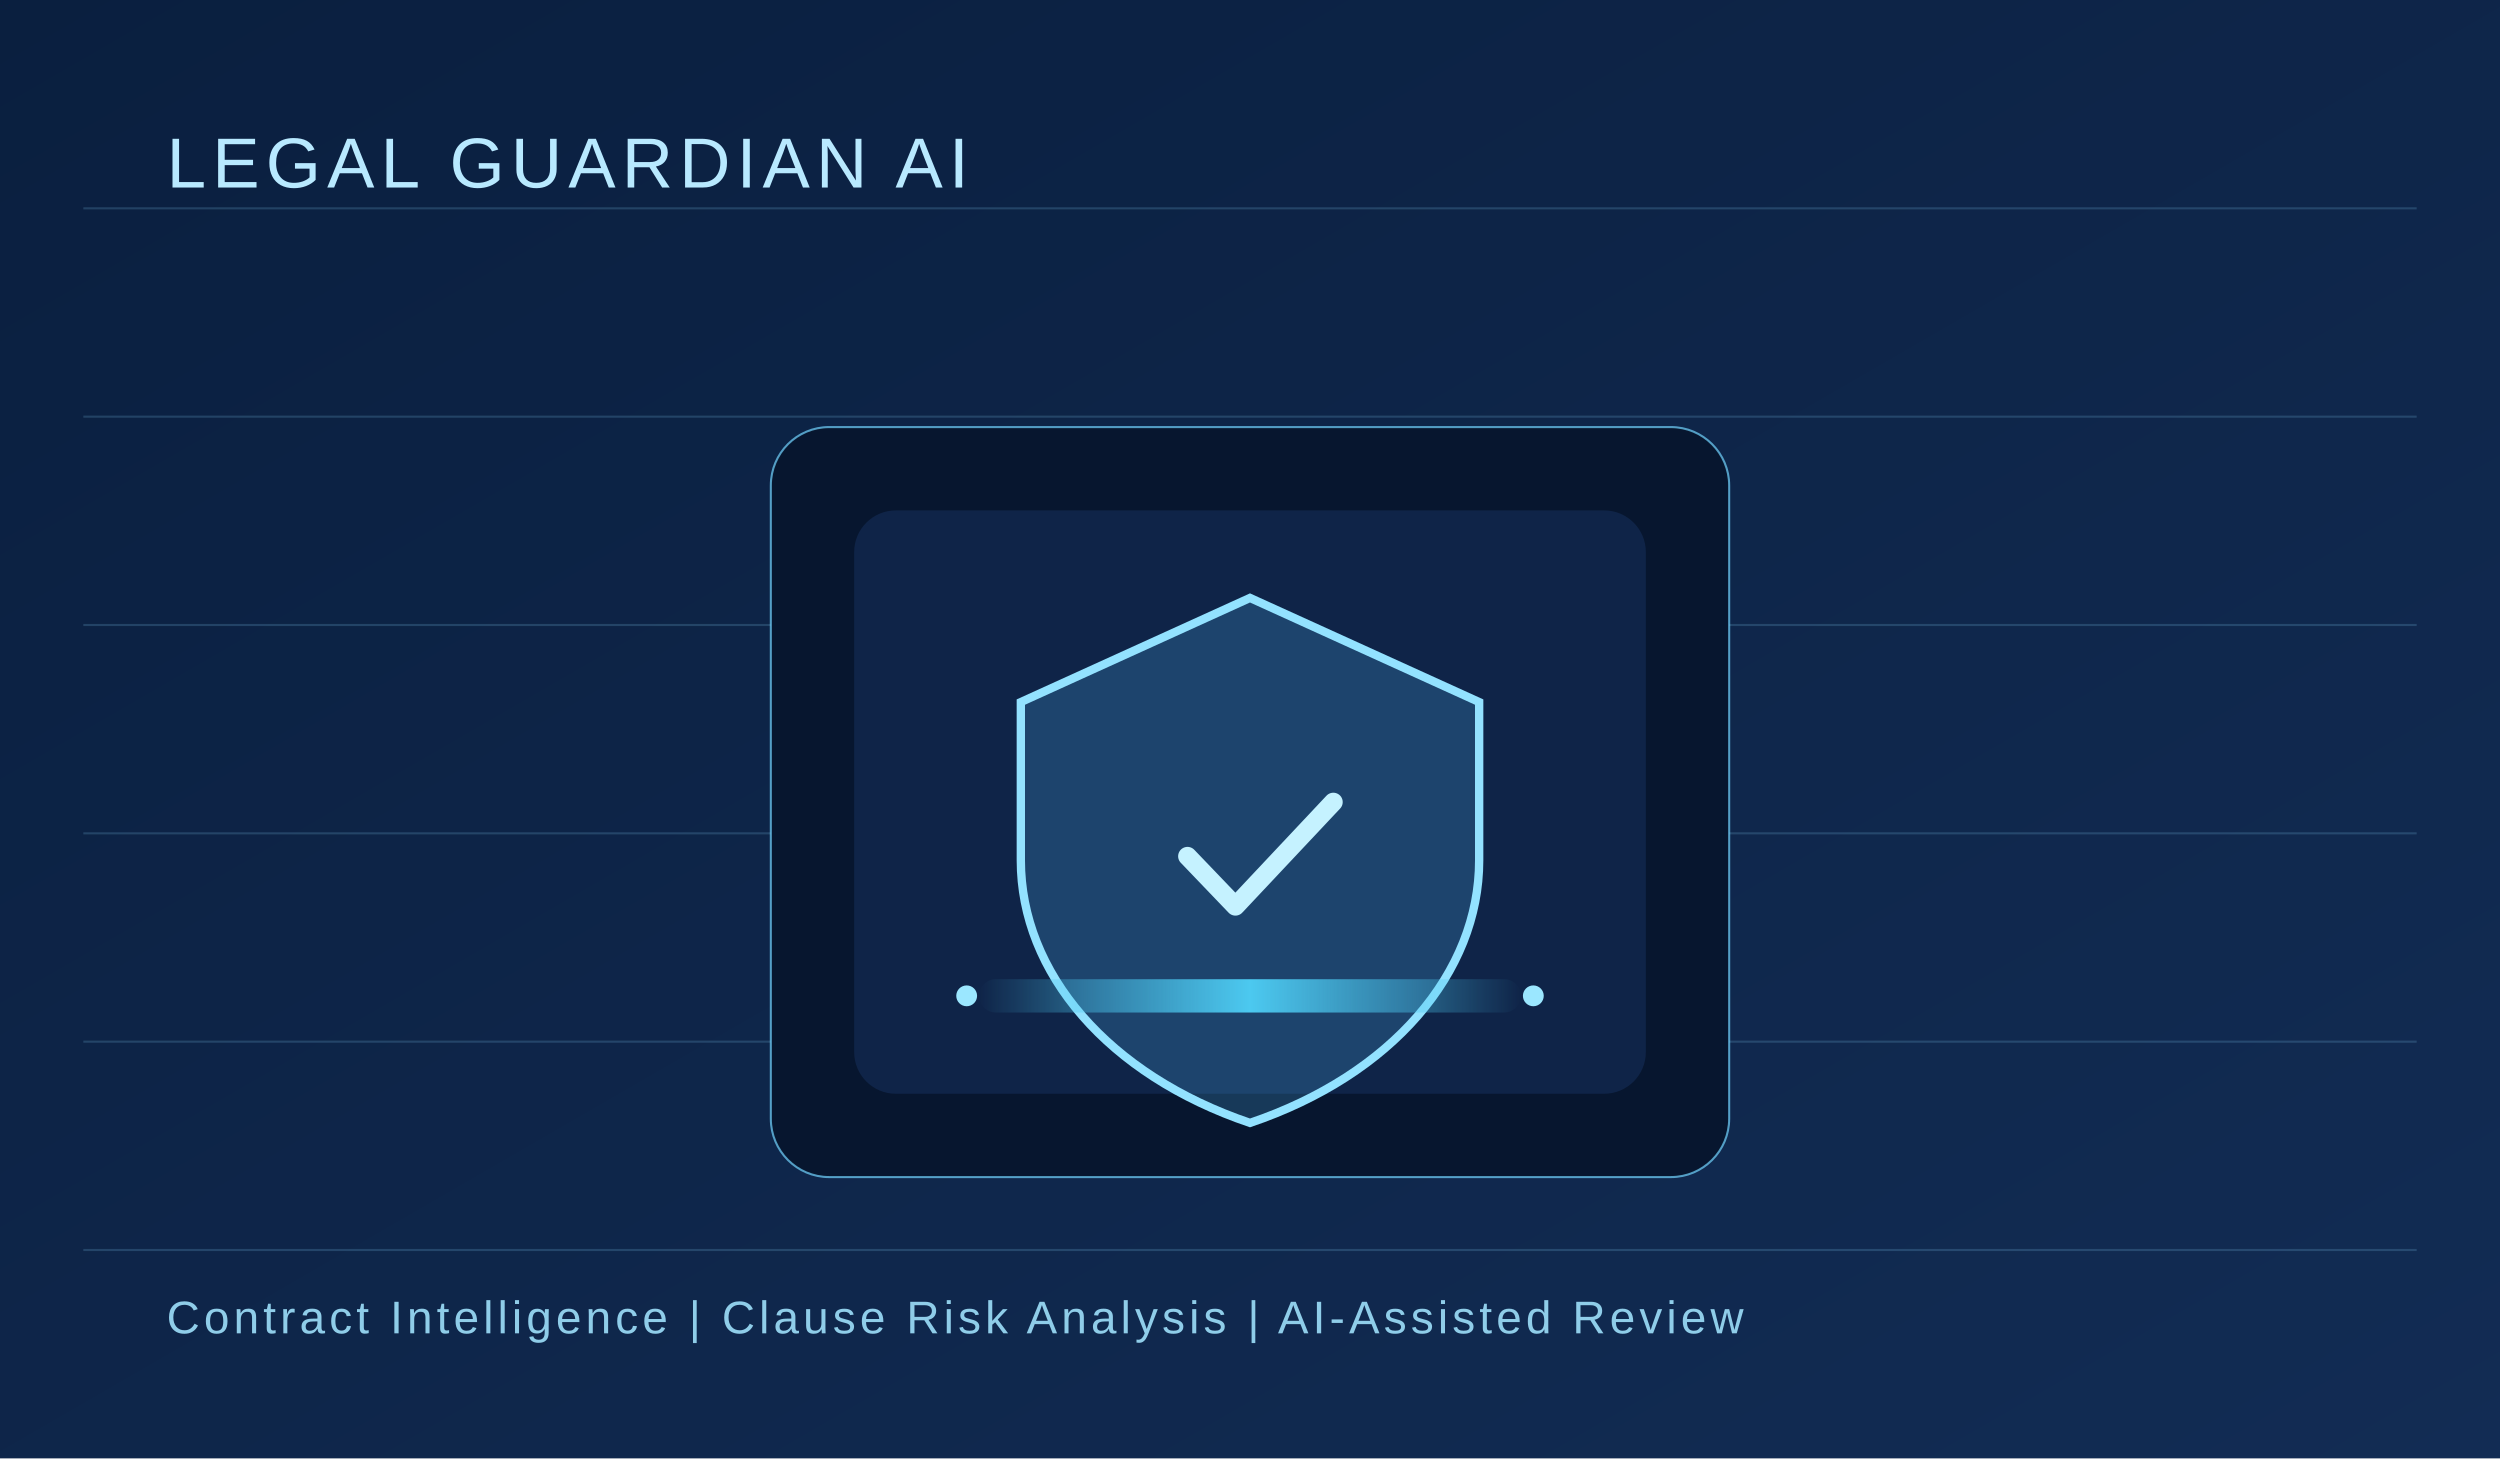
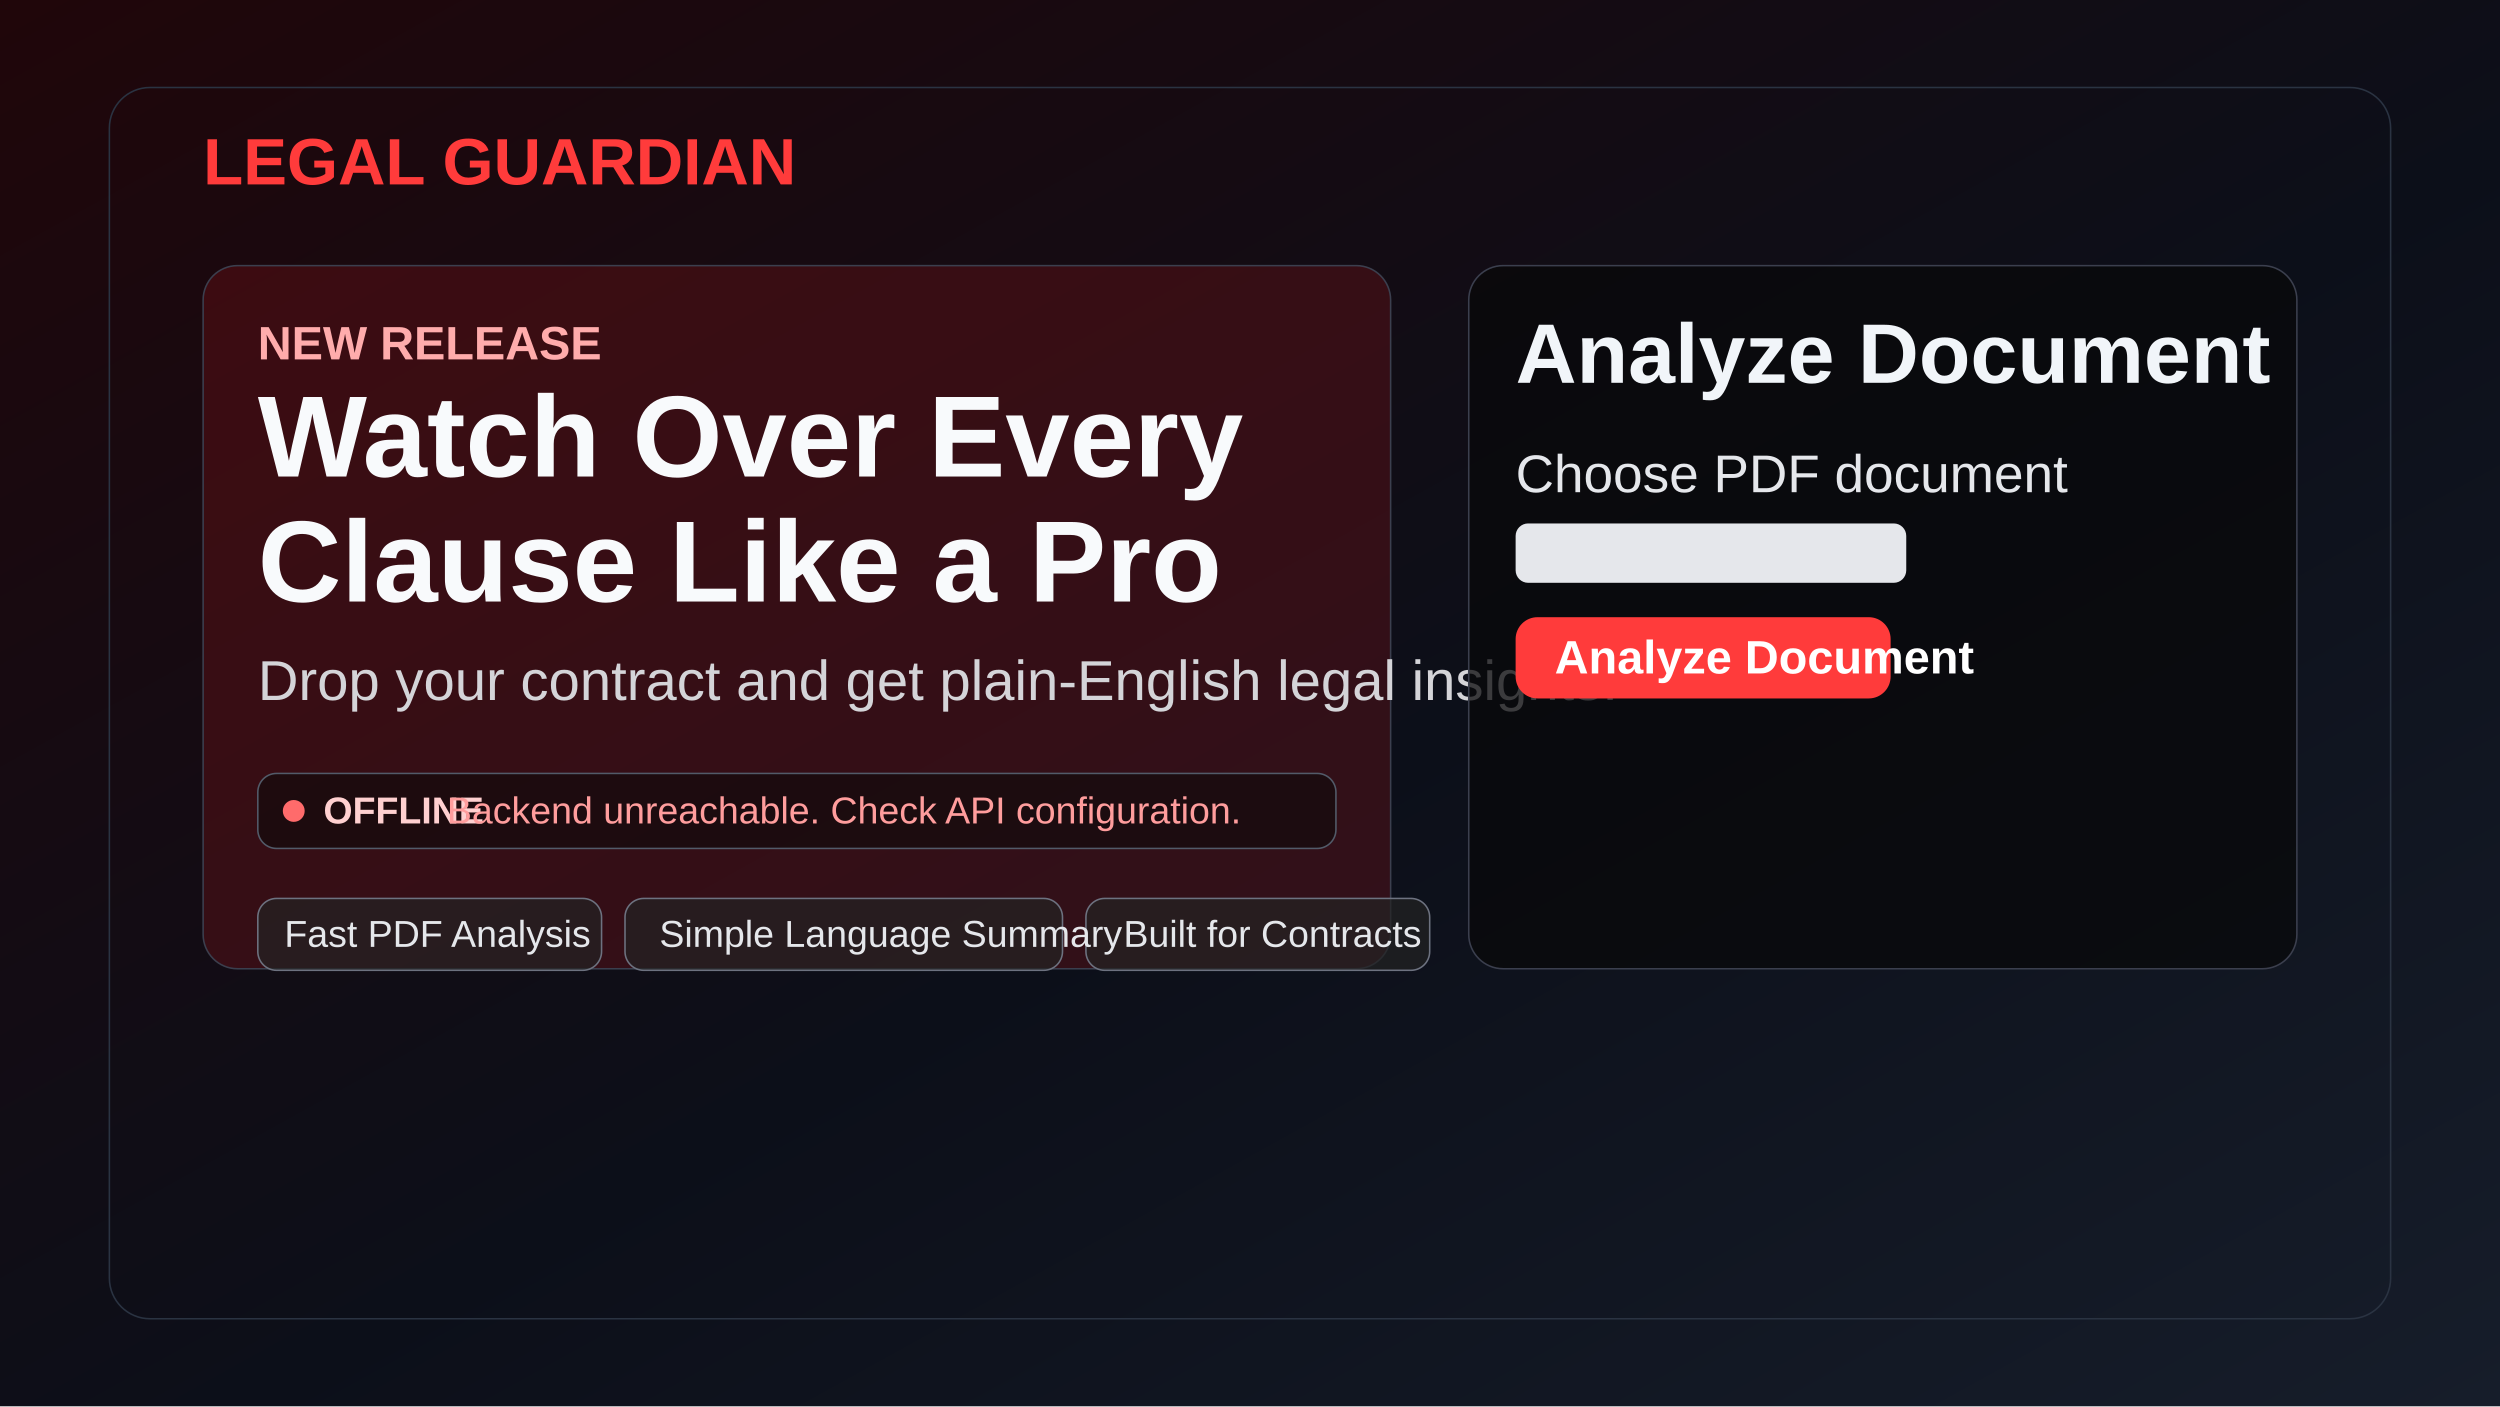
- <svg xmlns="http://www.w3.org/2000/svg" width="1200" height="700" viewBox="0 0 1200 700" role="img" aria-label="Legal Guardian AI">
+ <svg xmlns="http://www.w3.org/2000/svg" width="1600" height="900" viewBox="0 0 1600 900">
  <defs>
    <linearGradient id="bg" x1="0" y1="0" x2="1" y2="1">
-       <stop offset="0" stop-color="#0A1F3F" />
-       <stop offset="1" stop-color="#122C54" />
-     </linearGradient>
-     <linearGradient id="glow" x1="0" y1="0" x2="1" y2="0">
-       <stop offset="0" stop-color="#4CC9F0" stop-opacity="0" />
-       <stop offset="0.5" stop-color="#4CC9F0" stop-opacity="1" />
-       <stop offset="1" stop-color="#4CC9F0" stop-opacity="0" />
+       <stop offset="0%" stop-color="#20060a" />
+       <stop offset="55%" stop-color="#0c0f19" />
+       <stop offset="100%" stop-color="#161d2a" />
    </linearGradient>
  </defs>
-   <rect width="1200" height="700" fill="url(#bg)" />
-   <g opacity="0.18" stroke="#8DD6FF">
-     <path d="M40 100H1160" />
-     <path d="M40 200H1160" />
-     <path d="M40 300H1160" />
-     <path d="M40 400H1160" />
-     <path d="M40 500H1160" />
-     <path d="M40 600H1160" />
-   </g>
-   <g transform="translate(250,135)">
-     <rect x="120" y="70" width="460" height="360" rx="28" fill="#07162F" stroke="#72D5FF" stroke-opacity="0.7" />
-     <rect x="160" y="110" width="380" height="280" rx="20" fill="#0F2448" />
-     <path d="M350 152L460 202V278C460 332 418 381 350 404C282 381 240 332 240 278V202L350 152Z" fill="#57C7FF" fill-opacity="0.2" stroke="#93E2FF" stroke-width="4" />
-     <path d="M320 276L343 300L390 250" fill="none" stroke="#C5F2FF" stroke-width="9" stroke-linecap="round" stroke-linejoin="round" />
-     <rect x="220" y="335" width="260" height="16" rx="8" fill="url(#glow)" />
-     <circle cx="214" cy="343" r="5" fill="#9BE7FF" />
-     <circle cx="486" cy="343" r="5" fill="#9BE7FF" />
-   </g>
-   <text x="80" y="90" fill="#B8E9FF" font-size="34" font-family="Segoe UI, Arial, sans-serif" letter-spacing="3">LEGAL GUARDIAN AI</text>
-   <text x="80" y="640" fill="#8FCDE9" font-size="22" font-family="Segoe UI, Arial, sans-serif" letter-spacing="2">Contract Intelligence | Clause Risk Analysis | AI-Assisted Review</text>
+   <rect width="1600" height="900" fill="url(#bg)" />
+   <rect x="70" y="56" width="1460" height="788" rx="26" fill="none" stroke="#2a3342" />
+   <text x="130" y="118" fill="#ff3b3b" font-size="42" font-family="Segoe UI,Arial" font-weight="700">LEGAL GUARDIAN</text>
+   <rect x="130" y="170" width="760" height="450" rx="22" fill="rgba(120,18,25,0.35)" stroke="#3b3f4e" />
+   <text x="165" y="230" fill="#ffacac" font-size="30" font-family="Segoe UI,Arial" font-weight="700">NEW RELEASE</text>
+   <text x="165" y="305" fill="#f8fafc" font-size="74" font-family="Segoe UI,Arial" font-weight="800">Watch Over Every</text>
+   <text x="165" y="385" fill="#f8fafc" font-size="74" font-family="Segoe UI,Arial" font-weight="800">Clause Like a Pro</text>
+   <text x="165" y="448" fill="#d4d4d8" font-size="36" font-family="Segoe UI,Arial">Drop your contract and get plain-English legal insights.</text>
+   <rect x="165" y="495" width="690" height="48" rx="12" fill="rgba(10,10,10,0.55)" stroke="#525b69" />
+   <circle cx="188" cy="519" r="7" fill="#ff6b6b" />
+   <text x="207" y="527" fill="#ffd0d0" font-size="24" font-family="Segoe UI,Arial" font-weight="700">OFFLINE</text>
+   <text x="286" y="527" fill="#ff9d9d" font-size="24" font-family="Segoe UI,Arial">Backend unreachable. Check API configuration.</text>
+   <rect x="165" y="575" width="220" height="46" rx="12" fill="rgba(35,35,35,0.7)" stroke="#6d7280" />
+   <rect x="400" y="575" width="280" height="46" rx="12" fill="rgba(35,35,35,0.7)" stroke="#6d7280" />
+   <rect x="695" y="575" width="220" height="46" rx="12" fill="rgba(35,35,35,0.7)" stroke="#6d7280" />
+   <text x="182" y="606" fill="#e5e7eb" font-size="24" font-family="Segoe UI,Arial">Fast PDF Analysis</text>
+   <text x="422" y="606" fill="#e5e7eb" font-size="24" font-family="Segoe UI,Arial">Simple Language Summary</text>
+   <text x="719" y="606" fill="#e5e7eb" font-size="24" font-family="Segoe UI,Arial">Built for Contracts</text>
+   <rect x="940" y="170" width="530" height="450" rx="22" fill="rgba(8,8,10,0.75)" stroke="#3b3f4e" />
+   <text x="970" y="245" fill="#f1f5f9" font-size="54" font-family="Segoe UI,Arial" font-weight="700">Analyze Document</text>
+   <text x="970" y="315" fill="#e5e7eb" font-size="34" font-family="Segoe UI,Arial">Choose PDF document</text>
+   <rect x="970" y="335" width="250" height="38" rx="8" fill="#e5e7eb" />
+   <rect x="970" y="395" width="240" height="52" rx="14" fill="#ff3b3b" />
+   <text x="995" y="431" fill="#fff" font-size="30" font-family="Segoe UI,Arial" font-weight="700">Analyze Document</text>
</svg>
